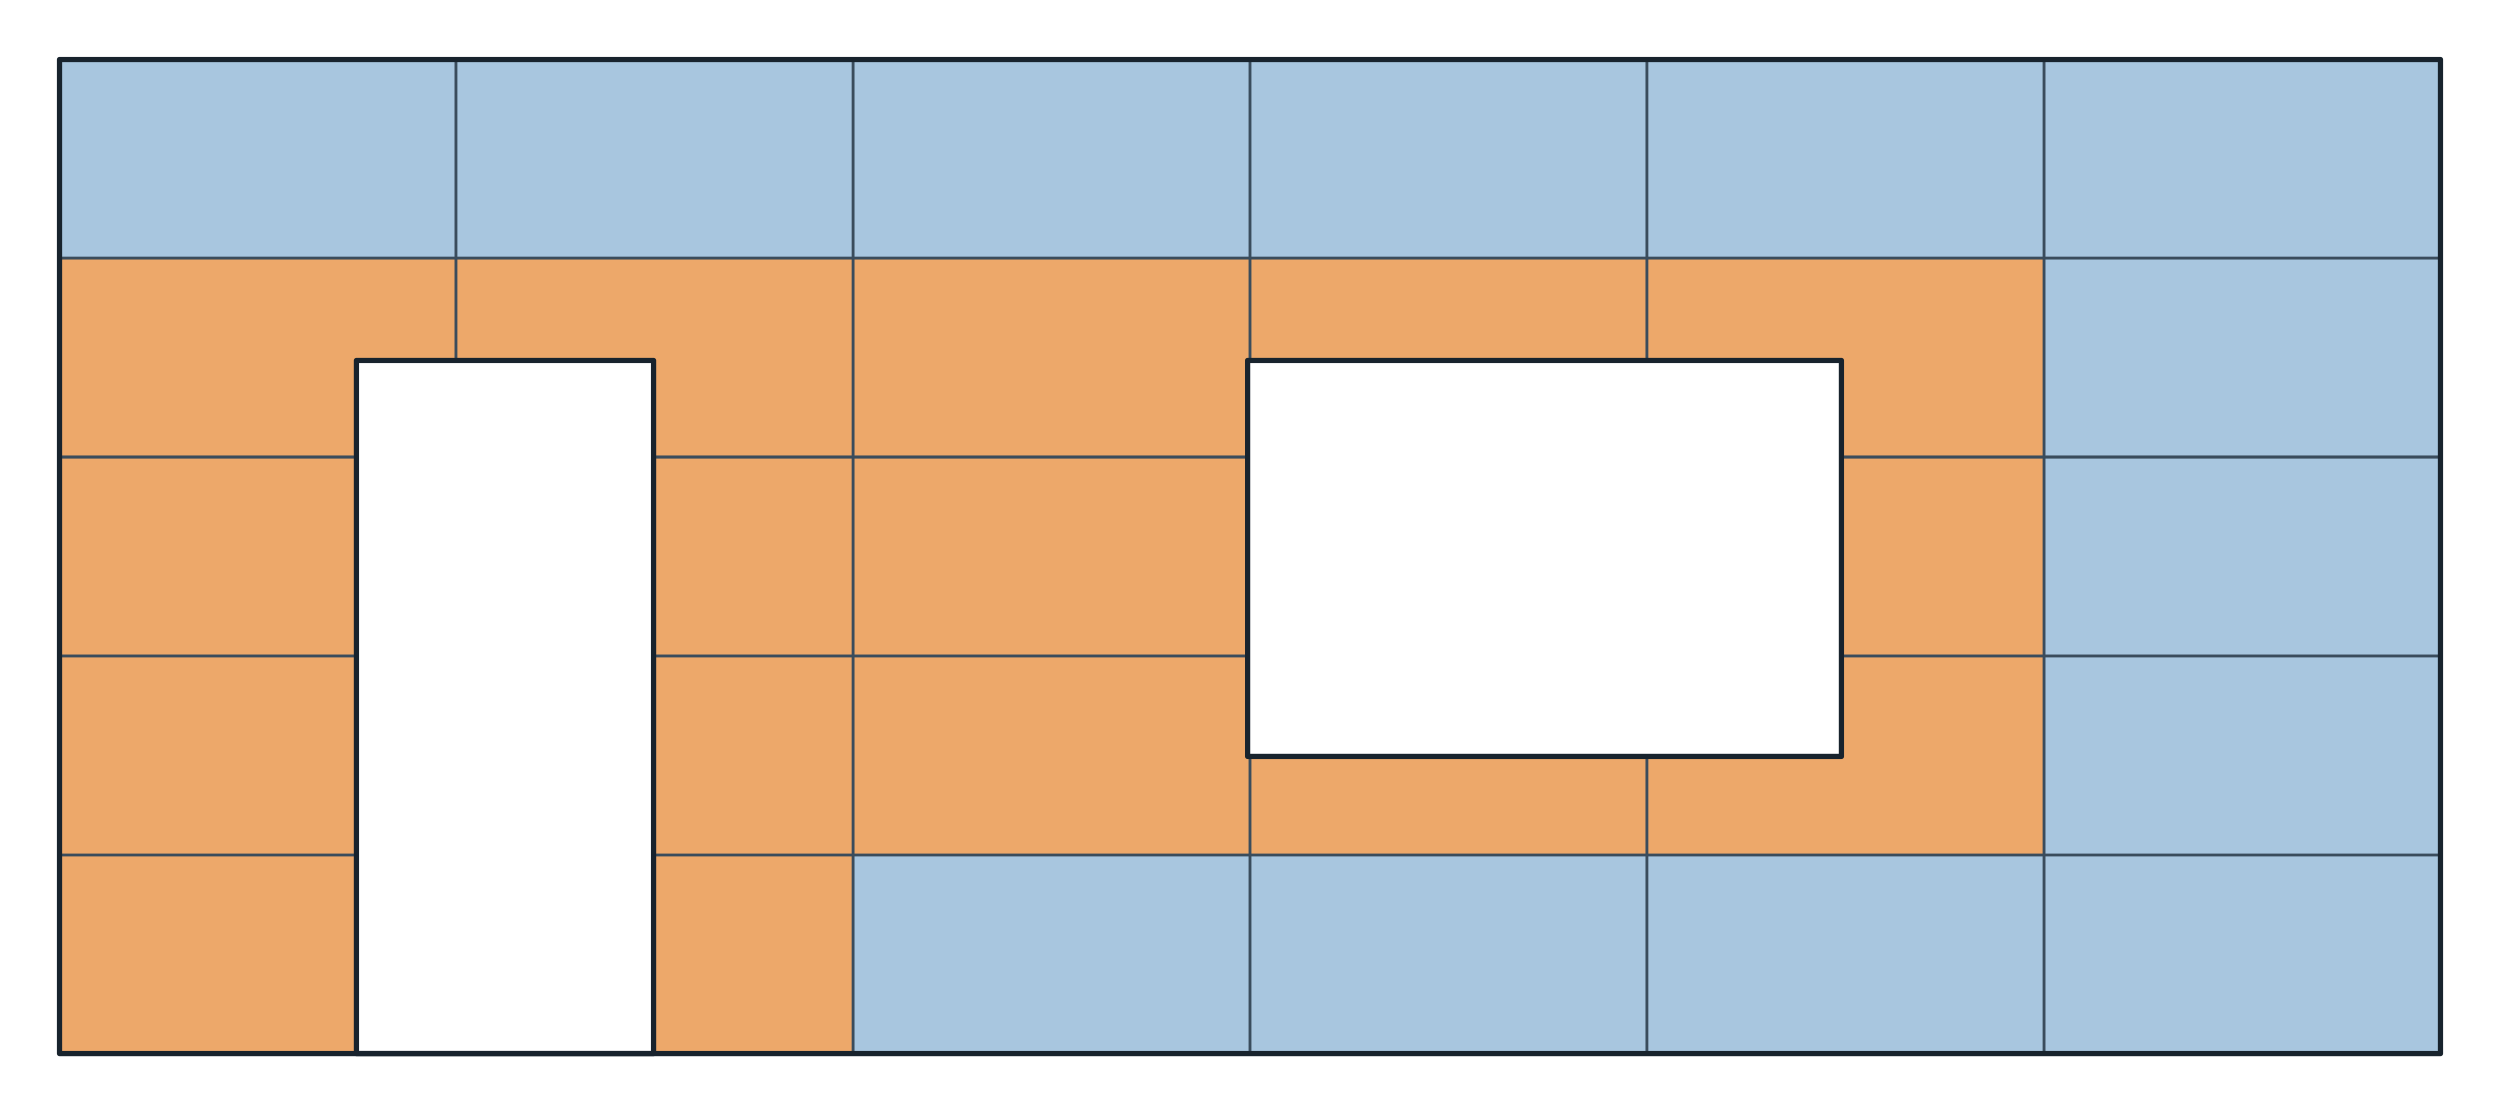
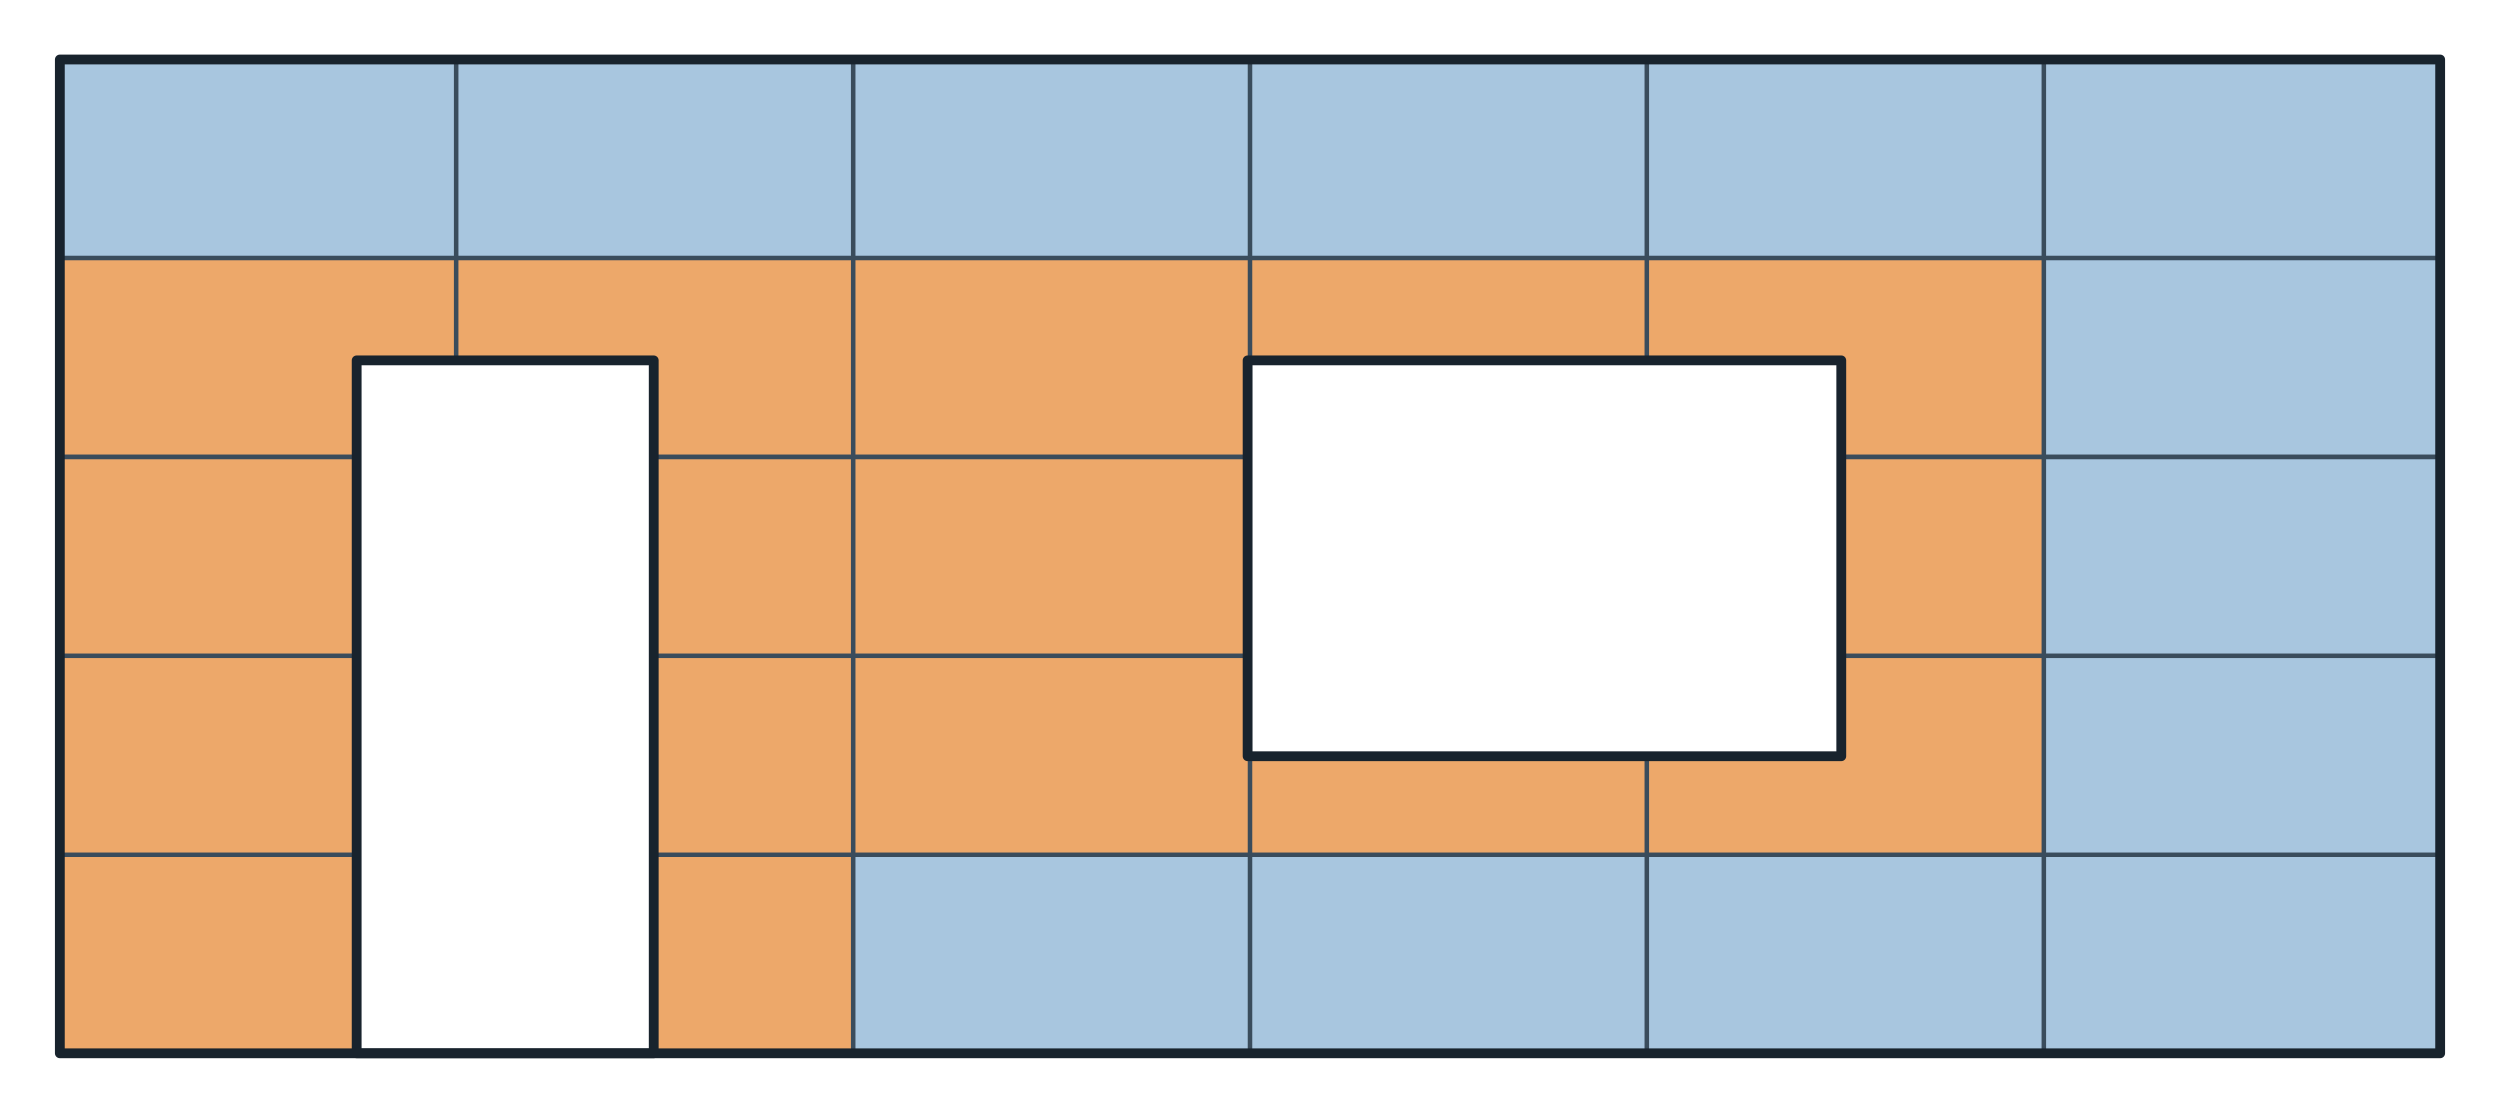
- <svg xmlns="http://www.w3.org/2000/svg" width="1050" height="467" viewBox="0 0 1050 467" role="img" aria-label="Formwork panels on a wall with a door and a window">
+ <svg xmlns="http://www.w3.org/2000/svg" width="560" height="249" viewBox="0 0 1050 467" role="img" aria-label="Formwork panels on a wall with a door and a window">
  <style>polygon{stroke:#3a4c5c;stroke-width:0.8;stroke-linejoin:round;vector-effect:non-scaling-stroke}.fw{fill:#a8c6df}.fc{fill:#eda86a}.t0{fill:#bfd3e6}.t1{fill:#e9c9a2}.t2{fill:#c8dcc4}.t3{fill:#d9cbe3}.t4{fill:#e7d9a8}.t5{fill:#c4d8da}.ol{fill:none;stroke:#18232d;stroke-width:2.2}.vx{fill:#1e3a55}@media (prefers-color-scheme:dark){polygon{stroke:#8fa3b2}.fw{fill:#355a7a}.fc{fill:#a8622c}.t0{fill:#2f4a63}.t1{fill:#6a5136}.t2{fill:#3c5a40}.t3{fill:#4e4161}.t4{fill:#625a33}.t5{fill:#355a5d}.ol{stroke:#e4eaee}.vx{fill:#cfe0ee}}</style>
  <polygon class="fc" points="149.7,359.3 25,359.3 25,442.5 149.7,442.5" />
  <polygon class="fc" points="358.1,359.3 274.5,359.3 274.5,442.5 358.1,442.5" />
  <polygon class="fw" points="524.8,359.3 358.5,359.3 358.5,442.5 524.8,442.5" />
  <polygon class="fw" points="691.5,359.3 525.2,359.3 525.2,442.5 691.5,442.5" />
  <polygon class="fw" points="858.3,359.3 691.9,359.3 691.9,442.5 858.3,442.5" />
  <polygon class="fw" points="1025,359.3 858.7,359.3 858.7,442.5 1025,442.5" />
  <polygon class="fc" points="149.7,275.7 25,275.7 25,358.9 149.7,358.9" />
  <polygon class="fc" points="358.1,275.7 274.5,275.7 274.5,358.9 358.1,358.9" />
  <polygon class="fc" points="524.8,317.7 524,317.7 524,275.7 358.5,275.7 358.5,358.9 524.8,358.9" />
  <polygon class="fc" points="691.5,317.7 525.2,317.7 525.2,358.9 691.5,358.9" />
  <polygon class="fc" points="858.3,275.7 773.4,275.7 773.4,317.7 691.9,317.7 691.9,358.9 858.3,358.9" />
  <polygon class="fw" points="1025,275.7 858.7,275.7 858.7,358.9 1025,358.9" />
  <polygon class="fc" points="149.7,192.2 25,192.2 25,275.3 149.7,275.3" />
  <polygon class="fc" points="358.1,192.2 274.5,192.2 274.5,275.3 358.1,275.3" />
  <polygon class="fc" points="524,192.2 358.5,192.2 358.5,275.3 524,275.3" />
  <polygon class="fc" points="858.3,192.2 773.4,192.2 773.4,275.3 858.3,275.3" />
  <polygon class="fw" points="1025,192.2 858.7,192.2 858.7,275.3 1025,275.3" />
  <polygon class="fc" points="149.7,151.4 191.3,151.4 191.3,108.6 25,108.6 25,191.7 149.7,191.7" />
  <polygon class="fc" points="358.1,108.6 191.7,108.6 191.7,151.4 274.5,151.4 274.5,191.7 358.1,191.7" />
  <polygon class="fc" points="524,151.4 524.8,151.4 524.8,108.6 358.5,108.6 358.5,191.7 524,191.7" />
  <polygon class="fc" points="691.5,151.4 691.5,108.6 525.2,108.6 525.2,151.4" />
  <polygon class="fc" points="858.3,108.6 691.9,108.6 691.9,151.4 773.4,151.4 773.4,191.7 858.3,191.7" />
  <polygon class="fw" points="1025,108.6 858.7,108.6 858.7,191.7 1025,191.7" />
  <polygon class="fw" points="191.3,25 25,25 25,108.2 191.3,108.2" />
  <polygon class="fw" points="358.1,25 191.7,25 191.7,108.2 358.1,108.2" />
  <polygon class="fw" points="524.8,25 358.5,25 358.5,108.2 524.8,108.2" />
  <polygon class="fw" points="691.5,25 525.2,25 525.2,108.2 691.5,108.2" />
  <polygon class="fw" points="858.3,25 691.9,25 691.9,108.2 858.3,108.2" />
  <polygon class="fw" points="1025,25 858.7,25 858.7,108.2 1025,108.2" />
  <polygon class="ol" points="25,442.5 1025,442.5 1025,25 25,25" />
  <polygon class="ol" points="149.7,442.5 274.5,442.5 274.5,151.4 149.7,151.4" />
  <polygon class="ol" points="524,317.7 773.4,317.7 773.4,151.4 524,151.4" />
</svg>
